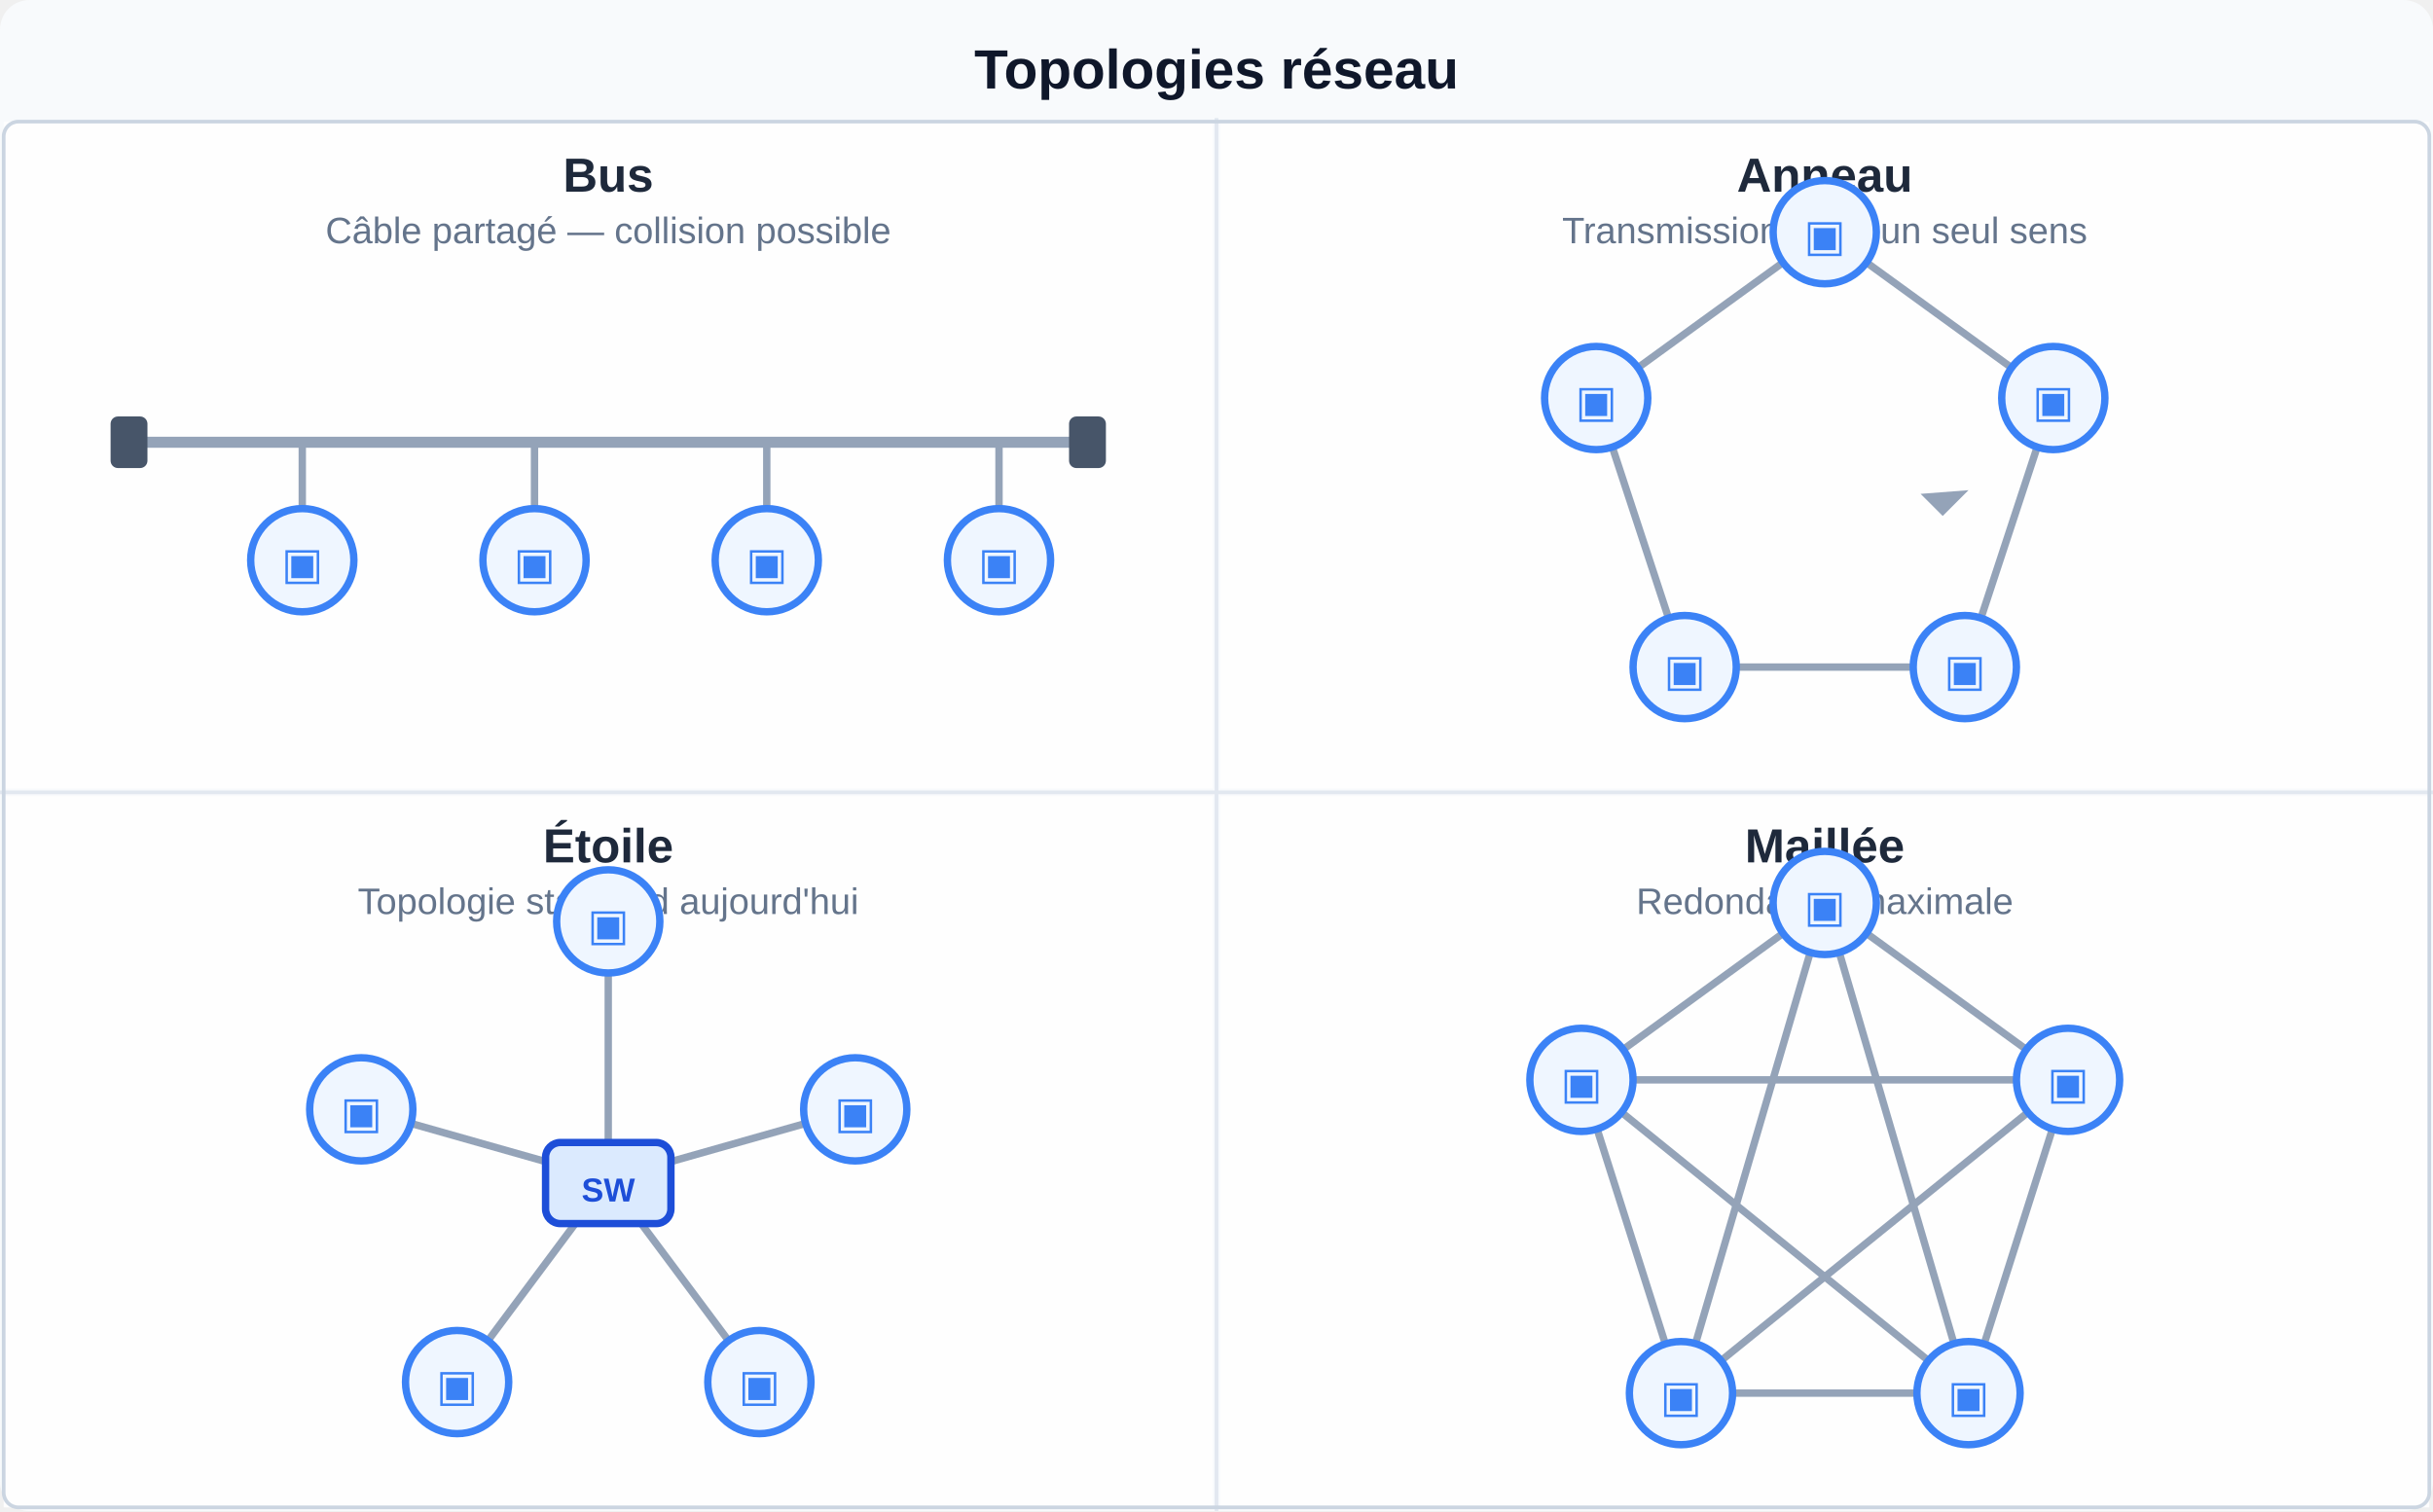
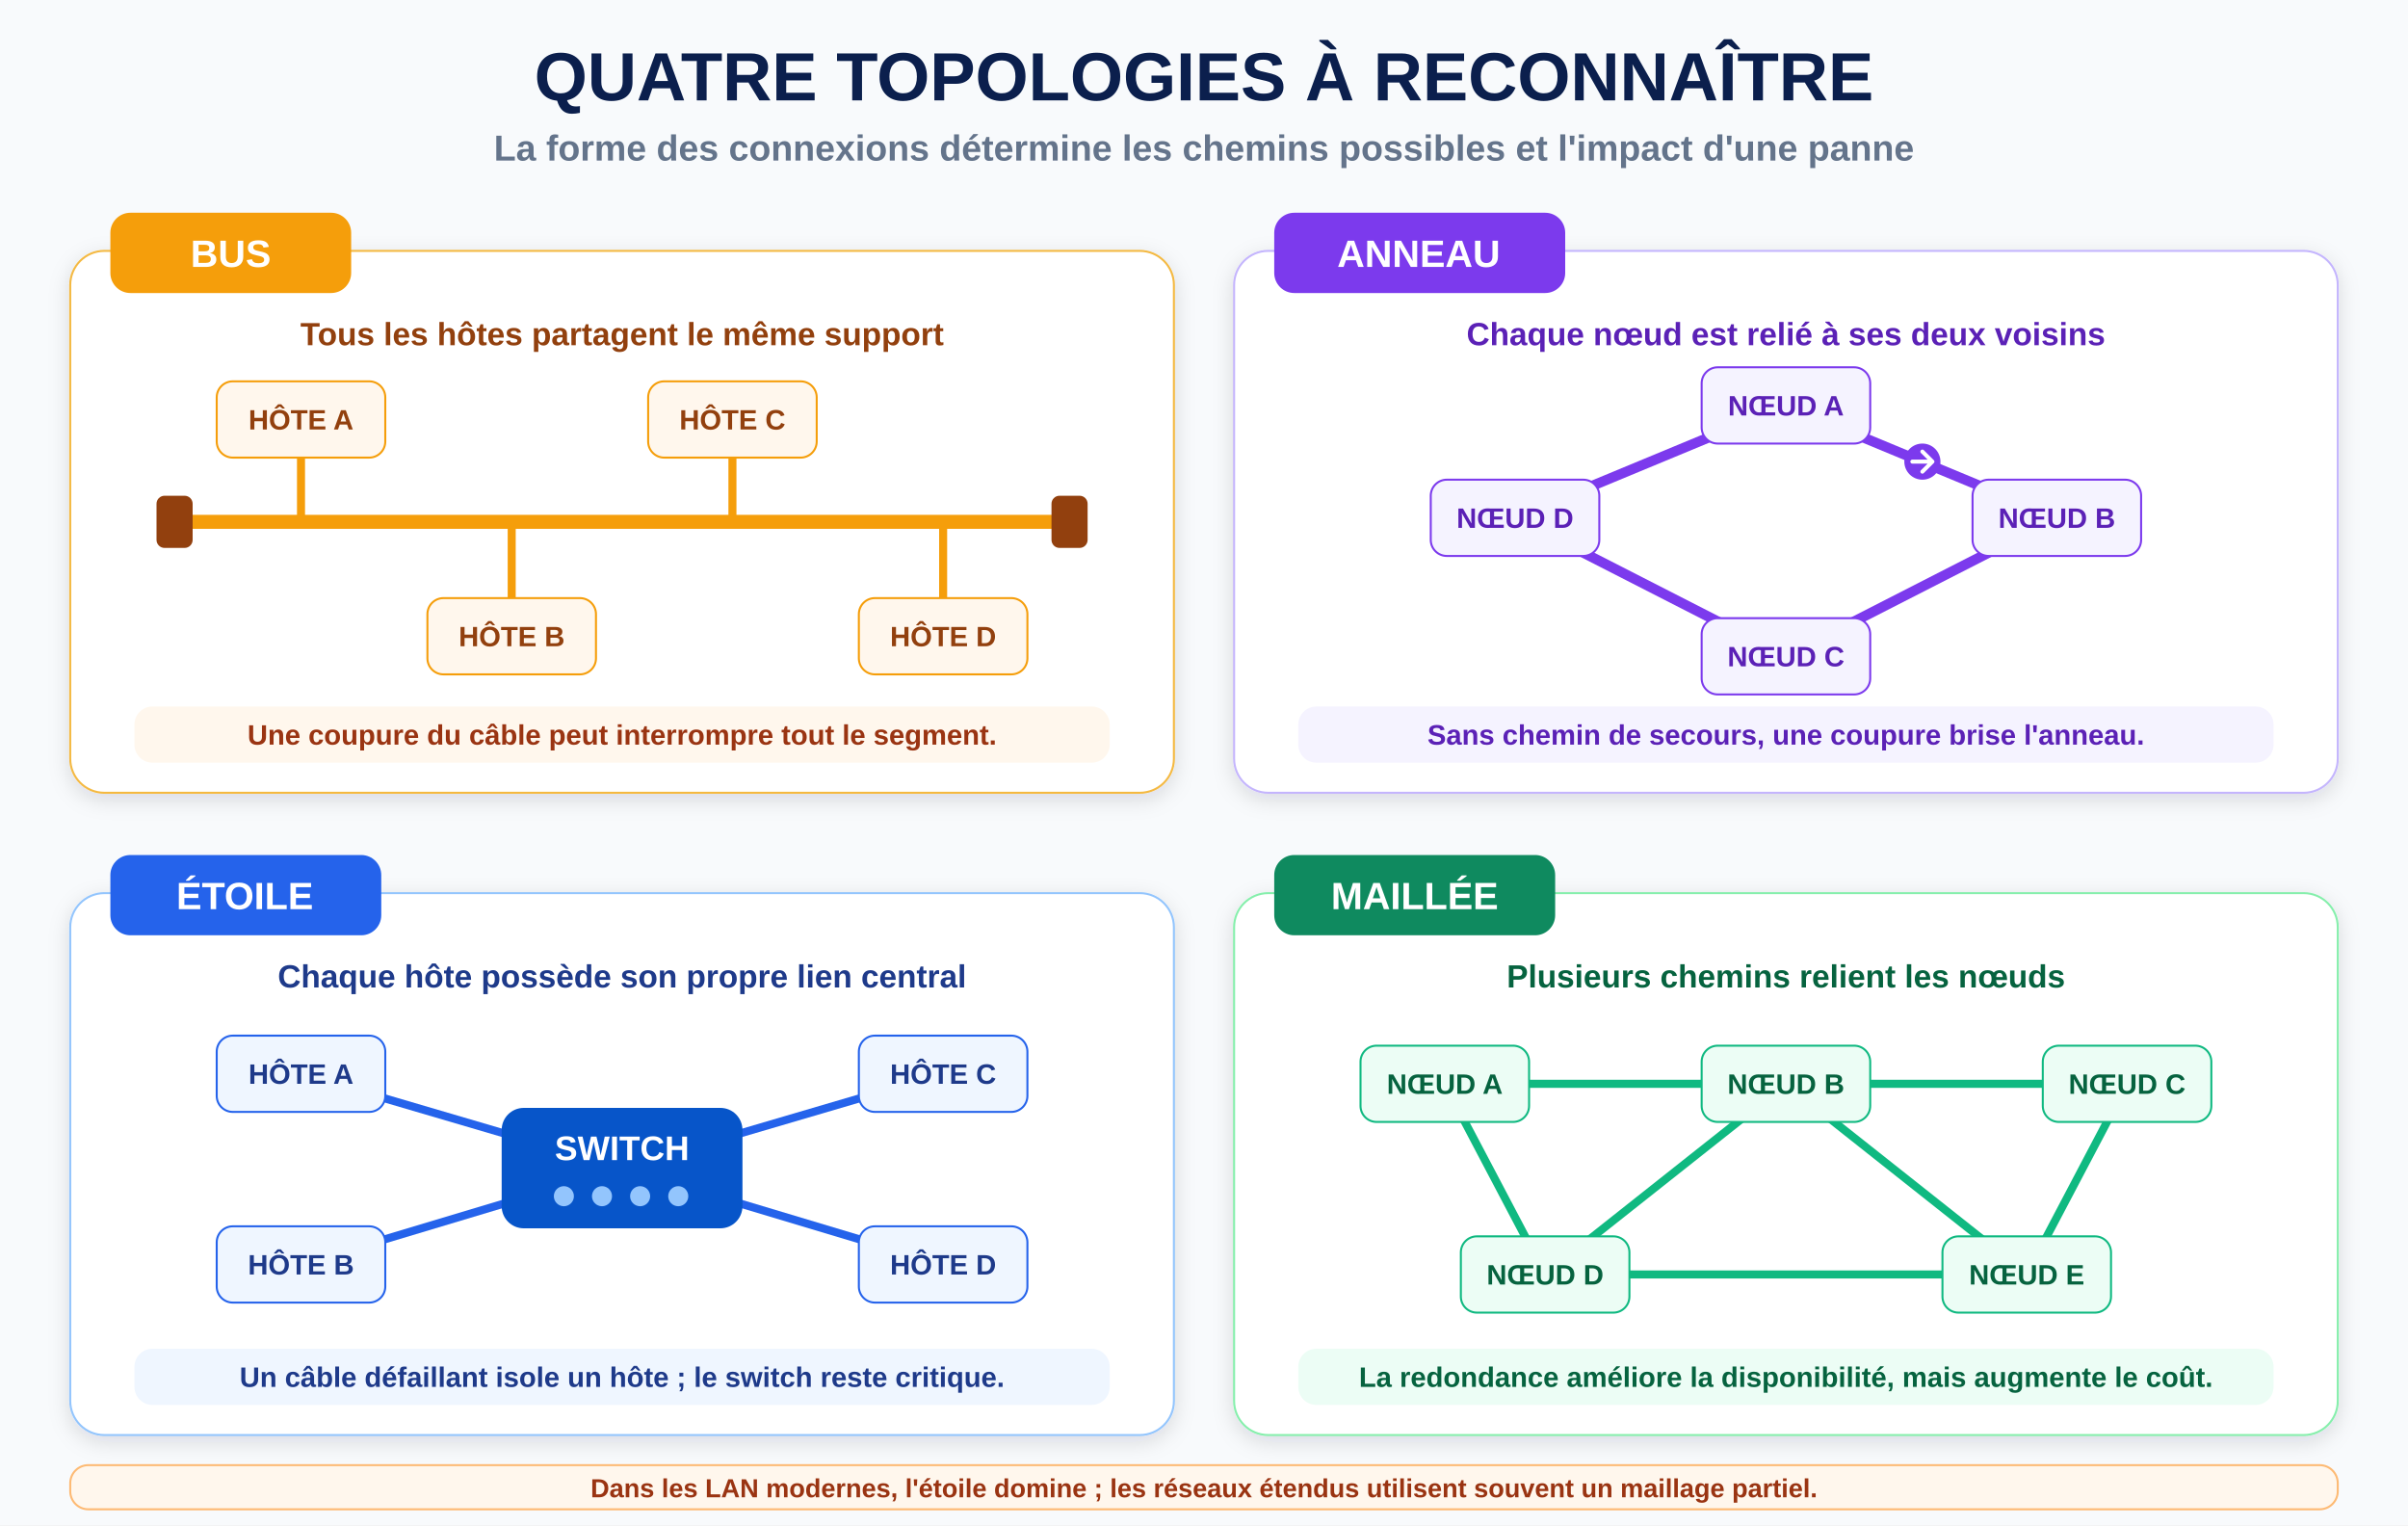
- <svg xmlns="http://www.w3.org/2000/svg" viewBox="0 0 660 410" font-family="'Segoe UI', Arial, sans-serif">
-   <rect width="660" height="410" fill="#F8FAFC" rx="8" />
-   <text x="330" y="24" text-anchor="middle" font-size="15" font-weight="bold" fill="#0F172A">Topologies réseau</text>
-   <line x1="330" y1="32" x2="330" y2="410" stroke="#E2E8F0" stroke-width="1" />
-   <line x1="0" y1="215" x2="660" y2="215" stroke="#E2E8F0" stroke-width="1" />
-   <rect x="1" y="33" width="328" height="181" fill="#FEFEFE" rx="0" />
-   <rect x="331" y="33" width="328" height="181" fill="#FEFEFE" rx="0" />
-   <rect x="1" y="216" width="328" height="193" fill="#FEFEFE" rx="0" />
-   <rect x="331" y="216" width="328" height="193" fill="#FEFEFE" rx="0" />
-   <text x="165" y="52" text-anchor="middle" font-size="13" font-weight="bold" fill="#1E293B">Bus</text>
-   <text x="165" y="66" text-anchor="middle" font-size="10" fill="#64748B">Câble partagé — collision possible</text>
-   <line x1="38" y1="120" x2="292" y2="120" stroke="#94A3B8" stroke-width="3" stroke-linecap="round" />
-   <rect x="30" y="113" width="10" height="14" fill="#475569" rx="2" />
-   <rect x="290" y="113" width="10" height="14" fill="#475569" rx="2" />
-   <line x1="82" y1="120" x2="82" y2="138" stroke="#94A3B8" stroke-width="2" />
-   <line x1="145" y1="120" x2="145" y2="138" stroke="#94A3B8" stroke-width="2" />
-   <line x1="208" y1="120" x2="208" y2="138" stroke="#94A3B8" stroke-width="2" />
-   <line x1="271" y1="120" x2="271" y2="138" stroke="#94A3B8" stroke-width="2" />
-   <circle cx="82" cy="152" r="14" fill="#EFF6FF" stroke="#3B82F6" stroke-width="2" />
-   <circle cx="145" cy="152" r="14" fill="#EFF6FF" stroke="#3B82F6" stroke-width="2" />
-   <circle cx="208" cy="152" r="14" fill="#EFF6FF" stroke="#3B82F6" stroke-width="2" />
-   <circle cx="271" cy="152" r="14" fill="#EFF6FF" stroke="#3B82F6" stroke-width="2" />
-   <text x="82" y="157" text-anchor="middle" font-size="12" fill="#3B82F6">▣</text>
-   <text x="145" y="157" text-anchor="middle" font-size="12" fill="#3B82F6">▣</text>
-   <text x="208" y="157" text-anchor="middle" font-size="12" fill="#3B82F6">▣</text>
-   <text x="271" y="157" text-anchor="middle" font-size="12" fill="#3B82F6">▣</text>
-   <text x="495" y="52" text-anchor="middle" font-size="13" font-weight="bold" fill="#1E293B">Anneau</text>
-   <text x="495" y="66" text-anchor="middle" font-size="10" fill="#64748B">Transmission dans un seul sens</text>
-   <line x1="495" y1="63" x2="557" y2="108" stroke="#94A3B8" stroke-width="2" />
-   <line x1="557" y1="108" x2="533" y2="181" stroke="#94A3B8" stroke-width="2" />
-   <line x1="533" y1="181" x2="457" y2="181" stroke="#94A3B8" stroke-width="2" />
-   <line x1="457" y1="181" x2="433" y2="108" stroke="#94A3B8" stroke-width="2" />
-   <line x1="433" y1="108" x2="495" y2="63" stroke="#94A3B8" stroke-width="2" />
-   <polygon points="527,140 521,134 534,133" fill="#94A3B8" />
-   <circle cx="495" cy="63" r="14" fill="#EFF6FF" stroke="#3B82F6" stroke-width="2" />
-   <circle cx="557" cy="108" r="14" fill="#EFF6FF" stroke="#3B82F6" stroke-width="2" />
-   <circle cx="533" cy="181" r="14" fill="#EFF6FF" stroke="#3B82F6" stroke-width="2" />
-   <circle cx="457" cy="181" r="14" fill="#EFF6FF" stroke="#3B82F6" stroke-width="2" />
-   <circle cx="433" cy="108" r="14" fill="#EFF6FF" stroke="#3B82F6" stroke-width="2" />
-   <text x="495" y="68" text-anchor="middle" font-size="12" fill="#3B82F6">▣</text>
-   <text x="557" y="113" text-anchor="middle" font-size="12" fill="#3B82F6">▣</text>
-   <text x="533" y="186" text-anchor="middle" font-size="12" fill="#3B82F6">▣</text>
-   <text x="457" y="186" text-anchor="middle" font-size="12" fill="#3B82F6">▣</text>
-   <text x="433" y="113" text-anchor="middle" font-size="12" fill="#3B82F6">▣</text>
-   <text x="165" y="234" text-anchor="middle" font-size="13" font-weight="bold" fill="#1E293B">Étoile</text>
-   <text x="165" y="248" text-anchor="middle" font-size="10" fill="#64748B">Topologie standard aujourd'hui</text>
-   <line x1="165" y1="320" x2="165" y2="250" stroke="#94A3B8" stroke-width="2" />
-   <line x1="165" y1="320" x2="232" y2="301" stroke="#94A3B8" stroke-width="2" />
-   <line x1="165" y1="320" x2="206" y2="375" stroke="#94A3B8" stroke-width="2" />
-   <line x1="165" y1="320" x2="124" y2="375" stroke="#94A3B8" stroke-width="2" />
-   <line x1="165" y1="320" x2="98" y2="301" stroke="#94A3B8" stroke-width="2" />
-   <rect x="148" y="310" width="34" height="22" fill="#DBEAFE" stroke="#1D4ED8" stroke-width="2" rx="4" />
-   <text x="165" y="326" text-anchor="middle" font-size="9" font-weight="bold" fill="#1D4ED8">SW</text>
-   <circle cx="165" cy="250" r="14" fill="#EFF6FF" stroke="#3B82F6" stroke-width="2" />
-   <circle cx="232" cy="301" r="14" fill="#EFF6FF" stroke="#3B82F6" stroke-width="2" />
-   <circle cx="206" cy="375" r="14" fill="#EFF6FF" stroke="#3B82F6" stroke-width="2" />
-   <circle cx="124" cy="375" r="14" fill="#EFF6FF" stroke="#3B82F6" stroke-width="2" />
-   <circle cx="98" cy="301" r="14" fill="#EFF6FF" stroke="#3B82F6" stroke-width="2" />
-   <text x="165" y="255" text-anchor="middle" font-size="12" fill="#3B82F6">▣</text>
-   <text x="232" y="306" text-anchor="middle" font-size="12" fill="#3B82F6">▣</text>
-   <text x="206" y="380" text-anchor="middle" font-size="12" fill="#3B82F6">▣</text>
-   <text x="124" y="380" text-anchor="middle" font-size="12" fill="#3B82F6">▣</text>
-   <text x="98" y="306" text-anchor="middle" font-size="12" fill="#3B82F6">▣</text>
-   <text x="495" y="234" text-anchor="middle" font-size="13" font-weight="bold" fill="#1E293B">Maillée</text>
-   <text x="495" y="248" text-anchor="middle" font-size="10" fill="#64748B">Redondance maximale</text>
-   <line x1="495" y1="245" x2="561" y2="293" stroke="#94A3B8" stroke-width="2" />
-   <line x1="495" y1="245" x2="534" y2="378" stroke="#94A3B8" stroke-width="2" />
-   <line x1="495" y1="245" x2="456" y2="378" stroke="#94A3B8" stroke-width="2" />
-   <line x1="495" y1="245" x2="429" y2="293" stroke="#94A3B8" stroke-width="2" />
-   <line x1="561" y1="293" x2="534" y2="378" stroke="#94A3B8" stroke-width="2" />
-   <line x1="561" y1="293" x2="456" y2="378" stroke="#94A3B8" stroke-width="2" />
-   <line x1="561" y1="293" x2="429" y2="293" stroke="#94A3B8" stroke-width="2" />
-   <line x1="534" y1="378" x2="456" y2="378" stroke="#94A3B8" stroke-width="2" />
-   <line x1="534" y1="378" x2="429" y2="293" stroke="#94A3B8" stroke-width="2" />
-   <line x1="456" y1="378" x2="429" y2="293" stroke="#94A3B8" stroke-width="2" />
-   <circle cx="495" cy="245" r="14" fill="#EFF6FF" stroke="#3B82F6" stroke-width="2" />
-   <circle cx="561" cy="293" r="14" fill="#EFF6FF" stroke="#3B82F6" stroke-width="2" />
-   <circle cx="534" cy="378" r="14" fill="#EFF6FF" stroke="#3B82F6" stroke-width="2" />
-   <circle cx="456" cy="378" r="14" fill="#EFF6FF" stroke="#3B82F6" stroke-width="2" />
-   <circle cx="429" cy="293" r="14" fill="#EFF6FF" stroke="#3B82F6" stroke-width="2" />
-   <text x="495" y="250" text-anchor="middle" font-size="12" fill="#3B82F6">▣</text>
-   <text x="561" y="298" text-anchor="middle" font-size="12" fill="#3B82F6">▣</text>
-   <text x="534" y="383" text-anchor="middle" font-size="12" fill="#3B82F6">▣</text>
-   <text x="456" y="383" text-anchor="middle" font-size="12" fill="#3B82F6">▣</text>
-   <text x="429" y="298" text-anchor="middle" font-size="12" fill="#3B82F6">▣</text>
-   <rect x="1" y="33" width="658" height="376" fill="none" stroke="#CBD5E1" stroke-width="1" rx="4" />
+ <svg xmlns="http://www.w3.org/2000/svg" viewBox="0 0 1200 760" font-family="Segoe UI,Arial,sans-serif">
+   <defs>
+     <filter id="shadow" x="-10%" y="-10%" width="120%" height="130%">
+       <feDropShadow dx="0" dy="3" stdDeviation="5" flood-color="#0f172a" flood-opacity=".13" />
+     </filter>
+     <marker id="ringArrow" markerUnits="userSpaceOnUse" markerWidth="9" markerHeight="9" refX="8" refY="4.5" orient="auto">
+       <path d="M0 0L9 4.5L0 9Z" fill="#7c3aed" />
+     </marker>
+   </defs>
+   <rect width="1200" height="760" fill="#f8fafc" />
+   <text x="600" y="50" text-anchor="middle" font-size="34" font-weight="800" fill="#0b1f4d">QUATRE TOPOLOGIES À RECONNAÎTRE</text>
+   <text x="600" y="80" text-anchor="middle" font-size="18" font-weight="600" fill="#64748b">La forme des connexions détermine les chemins possibles et l'impact d'une panne</text>
+   <g filter="url(#shadow)">
+     <rect x="35" y="125" width="550" height="270" rx="17" fill="#fff" stroke="#f4b942" />
+     <rect x="615" y="125" width="550" height="270" rx="17" fill="#fff" stroke="#c4b5fd" />
+     <rect x="35" y="445" width="550" height="270" rx="17" fill="#fff" stroke="#93c5fd" />
+     <rect x="615" y="445" width="550" height="270" rx="17" fill="#fff" stroke="#86efac" />
+   </g>
+   <rect x="55" y="106" width="120" height="40" rx="10" fill="#f59e0b" />
+   <text x="115" y="133" text-anchor="middle" font-size="19" font-weight="800" fill="#fff">BUS</text>
+   <text x="310" y="172" text-anchor="middle" font-size="16" font-weight="700" fill="#92400e">Tous les hôtes partagent le même support</text>
+   <path d="M95 260H525" stroke="#f59e0b" stroke-width="7" stroke-linecap="round" />
+   <rect x="78" y="247" width="18" height="26" rx="4" fill="#92400e" />
+   <rect x="524" y="247" width="18" height="26" rx="4" fill="#92400e" />
+   <g stroke="#f59e0b" stroke-width="4">
+     <path d="M150 260V222" />
+     <path d="M255 260V298" />
+     <path d="M365 260V222" />
+     <path d="M470 260V298" />
+   </g>
+   <g text-anchor="middle" font-size="14" font-weight="800">
+     <rect x="108" y="190" width="84" height="38" rx="8" fill="#fff7ed" stroke="#f59e0b" />
+     <text x="150" y="214" fill="#92400e">HÔTE A</text>
+     <rect x="213" y="298" width="84" height="38" rx="8" fill="#fff7ed" stroke="#f59e0b" />
+     <text x="255" y="322" fill="#92400e">HÔTE B</text>
+     <rect x="323" y="190" width="84" height="38" rx="8" fill="#fff7ed" stroke="#f59e0b" />
+     <text x="365" y="214" fill="#92400e">HÔTE C</text>
+     <rect x="428" y="298" width="84" height="38" rx="8" fill="#fff7ed" stroke="#f59e0b" />
+     <text x="470" y="322" fill="#92400e">HÔTE D</text>
+   </g>
+   <rect x="67" y="352" width="486" height="28" rx="9" fill="#fff7ed" />
+   <text x="310" y="371" text-anchor="middle" font-size="14" font-weight="700" fill="#9a3412">Une coupure du câble peut interrompre tout le segment.</text>
+   <rect x="635" y="106" width="145" height="40" rx="10" fill="#7c3aed" />
+   <text x="707" y="133" text-anchor="middle" font-size="19" font-weight="800" fill="#fff">ANNEAU</text>
+   <text x="890" y="172" text-anchor="middle" font-size="16" font-weight="700" fill="#5b21b6">Chaque nœud est relié à ses deux voisins</text>
+   <path d="M890 202L1025 258L890 327L755 258Z" fill="none" stroke="#7c3aed" stroke-width="5" stroke-linejoin="round" marker-mid="url(#ringArrow)" />
+   <g text-anchor="middle" font-size="14" font-weight="800">
+     <rect x="848" y="183" width="84" height="38" rx="8" fill="#f5f3ff" stroke="#7c3aed" />
+     <text x="890" y="207" fill="#5b21b6">NŒUD A</text>
+     <rect x="983" y="239" width="84" height="38" rx="8" fill="#f5f3ff" stroke="#7c3aed" />
+     <text x="1025" y="263" fill="#5b21b6">NŒUD B</text>
+     <rect x="848" y="308" width="84" height="38" rx="8" fill="#f5f3ff" stroke="#7c3aed" />
+     <text x="890" y="332" fill="#5b21b6">NŒUD C</text>
+     <rect x="713" y="239" width="84" height="38" rx="8" fill="#f5f3ff" stroke="#7c3aed" />
+     <text x="755" y="263" fill="#5b21b6">NŒUD D</text>
+   </g>
+   <circle cx="958" cy="230" r="9" fill="#7c3aed" />
+   <path d="M953 230h10M958 225l5 5-5 5" fill="none" stroke="#fff" stroke-width="2" stroke-linecap="round" stroke-linejoin="round" />
+   <rect x="647" y="352" width="486" height="28" rx="9" fill="#f5f3ff" />
+   <text x="890" y="371" text-anchor="middle" font-size="14" font-weight="700" fill="#5b21b6">Sans chemin de secours, une coupure brise l'anneau.</text>
+   <rect x="55" y="426" width="135" height="40" rx="10" fill="#2563eb" />
+   <text x="122" y="453" text-anchor="middle" font-size="19" font-weight="800" fill="#fff">ÉTOILE</text>
+   <text x="310" y="492" text-anchor="middle" font-size="16" font-weight="700" fill="#1e3a8a">Chaque hôte possède son propre lien central</text>
+   <g stroke="#2563eb" stroke-width="4">
+     <path d="M310 582L150 535" />
+     <path d="M310 582L150 630" />
+     <path d="M310 582L470 535" />
+     <path d="M310 582L470 630" />
+   </g>
+   <rect x="250" y="552" width="120" height="60" rx="11" fill="#0755c9" />
+   <text x="310" y="578" text-anchor="middle" font-size="17" font-weight="800" fill="#fff">SWITCH</text>
+   <g fill="#93c5fd">
+     <circle cx="281" cy="596" r="5" />
+     <circle cx="300" cy="596" r="5" />
+     <circle cx="319" cy="596" r="5" />
+     <circle cx="338" cy="596" r="5" />
+   </g>
+   <g text-anchor="middle" font-size="14" font-weight="800">
+     <rect x="108" y="516" width="84" height="38" rx="8" fill="#eff6ff" stroke="#2563eb" />
+     <text x="150" y="540" fill="#1e3a8a">HÔTE A</text>
+     <rect x="108" y="611" width="84" height="38" rx="8" fill="#eff6ff" stroke="#2563eb" />
+     <text x="150" y="635" fill="#1e3a8a">HÔTE B</text>
+     <rect x="428" y="516" width="84" height="38" rx="8" fill="#eff6ff" stroke="#2563eb" />
+     <text x="470" y="540" fill="#1e3a8a">HÔTE C</text>
+     <rect x="428" y="611" width="84" height="38" rx="8" fill="#eff6ff" stroke="#2563eb" />
+     <text x="470" y="635" fill="#1e3a8a">HÔTE D</text>
+   </g>
+   <rect x="67" y="672" width="486" height="28" rx="9" fill="#eff6ff" />
+   <text x="310" y="691" text-anchor="middle" font-size="14" font-weight="700" fill="#1e3a8a">Un câble défaillant isole un hôte ; le switch reste critique.</text>
+   <rect x="635" y="426" width="140" height="40" rx="10" fill="#0f8a5f" />
+   <text x="705" y="453" text-anchor="middle" font-size="19" font-weight="800" fill="#fff">MAILLÉE</text>
+   <text x="890" y="492" text-anchor="middle" font-size="16" font-weight="700" fill="#06633f">Plusieurs chemins relient les nœuds</text>
+   <g fill="none" stroke="#10b981" stroke-width="4" stroke-linecap="round">
+     <path d="M720 540H890H1060" />
+     <path d="M770 635H1010" />
+     <path d="M720 540L770 635L890 540L1010 635L1060 540" />
+   </g>
+   <g text-anchor="middle" font-size="14" font-weight="800">
+     <rect x="678" y="521" width="84" height="38" rx="8" fill="#ecfdf5" stroke="#10b981" />
+     <text x="720" y="545" fill="#06633f">NŒUD A</text>
+     <rect x="848" y="521" width="84" height="38" rx="8" fill="#ecfdf5" stroke="#10b981" />
+     <text x="890" y="545" fill="#06633f">NŒUD B</text>
+     <rect x="1018" y="521" width="84" height="38" rx="8" fill="#ecfdf5" stroke="#10b981" />
+     <text x="1060" y="545" fill="#06633f">NŒUD C</text>
+     <rect x="728" y="616" width="84" height="38" rx="8" fill="#ecfdf5" stroke="#10b981" />
+     <text x="770" y="640" fill="#06633f">NŒUD D</text>
+     <rect x="968" y="616" width="84" height="38" rx="8" fill="#ecfdf5" stroke="#10b981" />
+     <text x="1010" y="640" fill="#06633f">NŒUD E</text>
+   </g>
+   <rect x="647" y="672" width="486" height="28" rx="9" fill="#ecfdf5" />
+   <text x="890" y="691" text-anchor="middle" font-size="14" font-weight="700" fill="#06633f">La redondance améliore la disponibilité, mais augmente le coût.</text>
+   <rect x="35" y="730" width="1130" height="22" rx="9" fill="#fff7ed" stroke="#fdba74" />
+   <text x="600" y="746" text-anchor="middle" font-size="13" font-weight="700" fill="#9a3412">Dans les LAN modernes, l'étoile domine ; les réseaux étendus utilisent souvent un maillage partiel.</text>
</svg>
